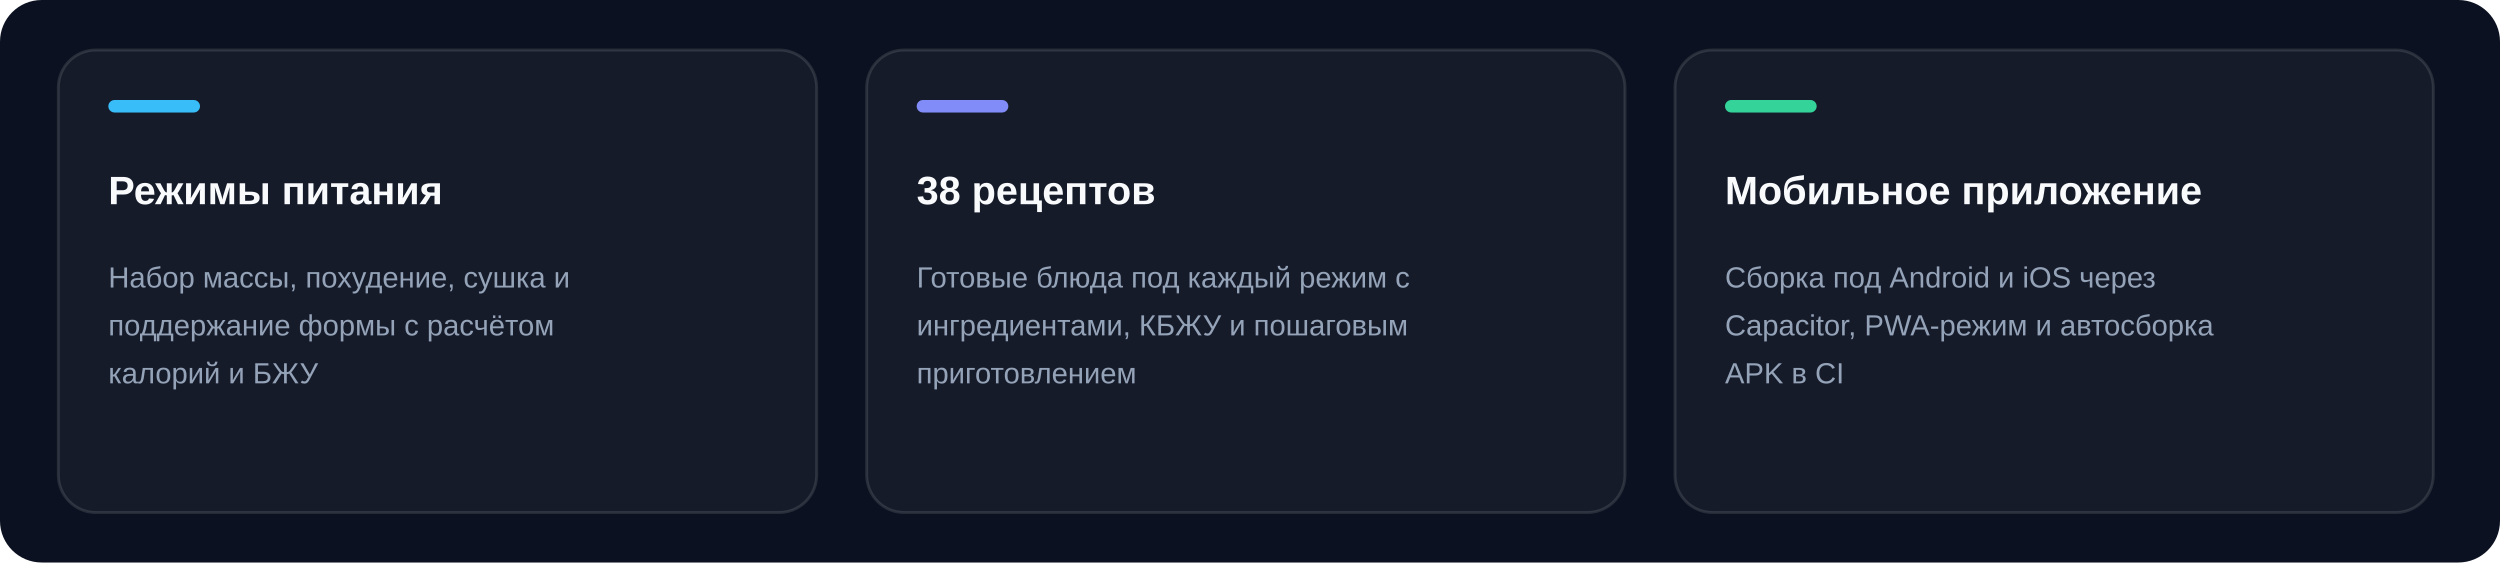
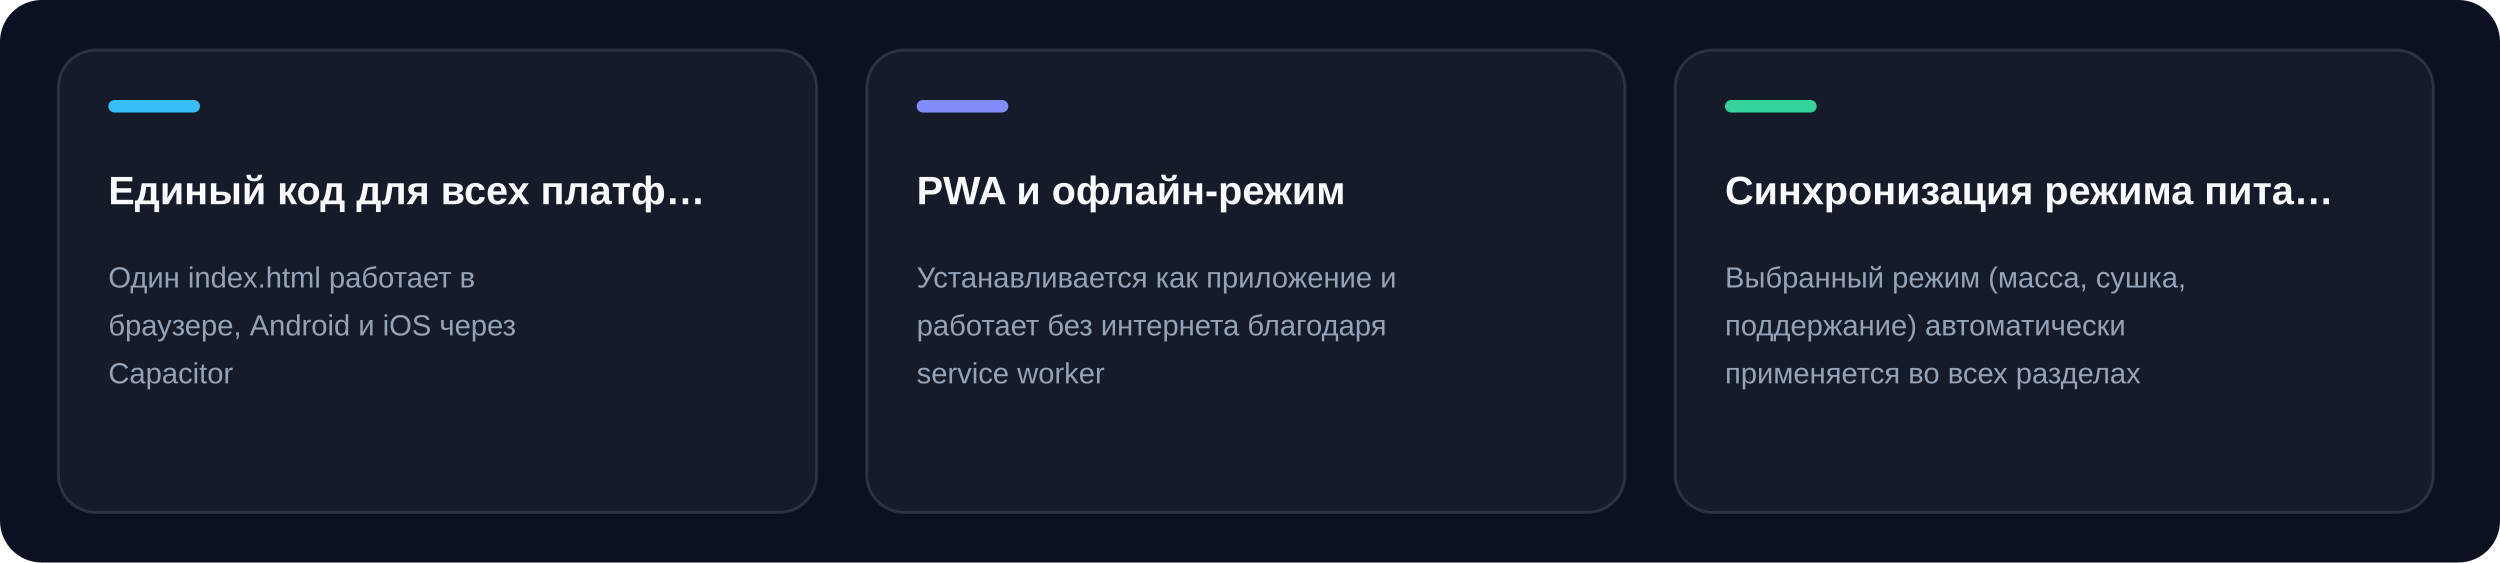
<svg xmlns="http://www.w3.org/2000/svg" width="1200" height="270" viewBox="0 0 1200 270">
  <defs>
    <clipPath id="cardClip0">
      <rect x="16" y="16" width="332" height="190" rx="10" />
    </clipPath>
    <clipPath id="cardClip1">
      <rect x="16" y="16" width="332" height="190" rx="10" />
    </clipPath>
    <clipPath id="cardClip2">
      <rect x="16" y="16" width="332" height="190" rx="10" />
    </clipPath>
  </defs>
  <rect width="1200" height="270" rx="20" fill="#0b1120" />
  <g transform="translate(28, 24)">
    <rect width="364" height="222" rx="18" fill="rgba(255,255,255,0.045)" stroke="rgba(255,255,255,0.12)" stroke-width="1.4" />
    <g clip-path="url(#cardClip0)">
      <rect x="24" y="24" width="44" height="6" rx="3" fill="#38bdf8" />
-       <text x="24" y="74" fill="#f8fafc" font-family="Segoe UI, Arial, sans-serif" font-size="19" font-weight="700">Режимы питания</text>
-       <text x="24" y="114" fill="#94a3b8" font-family="Segoe UI, Arial, sans-serif" font-size="14">Набор массы, похудение, сушка и</text>
-       <text x="24" y="137" fill="#94a3b8" font-family="Segoe UI, Arial, sans-serif" font-size="14">поддержание формы с расчётом</text>
-       <text x="24" y="160" fill="#94a3b8" font-family="Segoe UI, Arial, sans-serif" font-size="14">калорий и БЖУ</text>
+       <text x="24" y="74" fill="#f8fafc" font-family="Segoe UI, Arial, sans-serif" font-size="19" font-weight="700">Единый код для всех платф…</text>
+       <text x="24" y="114" fill="#94a3b8" font-family="Segoe UI, Arial, sans-serif" font-size="14">Один index.html работает в</text>
+       <text x="24" y="137" fill="#94a3b8" font-family="Segoe UI, Arial, sans-serif" font-size="14">браузере, Android и iOS через</text>
+       <text x="24" y="160" fill="#94a3b8" font-family="Segoe UI, Arial, sans-serif" font-size="14">Capacitor</text>
    </g>
  </g>
  <g transform="translate(416, 24)">
    <rect width="364" height="222" rx="18" fill="rgba(255,255,255,0.045)" stroke="rgba(255,255,255,0.12)" stroke-width="1.4" />
    <g clip-path="url(#cardClip1)">
      <rect x="24" y="24" width="44" height="6" rx="3" fill="#818cf8" />
-       <text x="24" y="74" fill="#f8fafc" font-family="Segoe UI, Arial, sans-serif" font-size="19" font-weight="700">38 рецептов</text>
-       <text x="24" y="114" fill="#94a3b8" font-family="Segoe UI, Arial, sans-serif" font-size="14">Готовые блюда под каждый режим с</text>
-       <text x="24" y="137" fill="#94a3b8" font-family="Segoe UI, Arial, sans-serif" font-size="14">ингредиентами, КБЖУ и пошаговым</text>
-       <text x="24" y="160" fill="#94a3b8" font-family="Segoe UI, Arial, sans-serif" font-size="14">приготовлением</text>
+       <text x="24" y="74" fill="#f8fafc" font-family="Segoe UI, Arial, sans-serif" font-size="19" font-weight="700">PWA и офлайн-режим</text>
+       <text x="24" y="114" fill="#94a3b8" font-family="Segoe UI, Arial, sans-serif" font-size="14">Устанавливается как приложение и</text>
+       <text x="24" y="137" fill="#94a3b8" font-family="Segoe UI, Arial, sans-serif" font-size="14">работает без интернета благодаря</text>
+       <text x="24" y="160" fill="#94a3b8" font-family="Segoe UI, Arial, sans-serif" font-size="14">service worker</text>
    </g>
  </g>
  <g transform="translate(804, 24)">
    <rect width="364" height="222" rx="18" fill="rgba(255,255,255,0.045)" stroke="rgba(255,255,255,0.12)" stroke-width="1.4" />
    <g clip-path="url(#cardClip2)">
      <rect x="24" y="24" width="44" height="6" rx="3" fill="#34d399" />
-       <text x="24" y="74" fill="#f8fafc" font-family="Segoe UI, Arial, sans-serif" font-size="19" font-weight="700">Мобильное приложение</text>
-       <text x="24" y="114" fill="#94a3b8" font-family="Segoe UI, Arial, sans-serif" font-size="14">Сборка под Android и iOS через</text>
-       <text x="24" y="137" fill="#94a3b8" font-family="Segoe UI, Arial, sans-serif" font-size="14">Capacitor, PWA-режим и автосборка</text>
-       <text x="24" y="160" fill="#94a3b8" font-family="Segoe UI, Arial, sans-serif" font-size="14">APK в CI</text>
+       <text x="24" y="74" fill="#f8fafc" font-family="Segoe UI, Arial, sans-serif" font-size="19" font-weight="700">Синхронизация режима пита…</text>
+       <text x="24" y="114" fill="#94a3b8" font-family="Segoe UI, Arial, sans-serif" font-size="14">Выбранный режим (масса, сушка,</text>
+       <text x="24" y="137" fill="#94a3b8" font-family="Segoe UI, Arial, sans-serif" font-size="14">поддержание) автоматически</text>
+       <text x="24" y="160" fill="#94a3b8" font-family="Segoe UI, Arial, sans-serif" font-size="14">применяется во всех разделах</text>
    </g>
  </g>
</svg>
